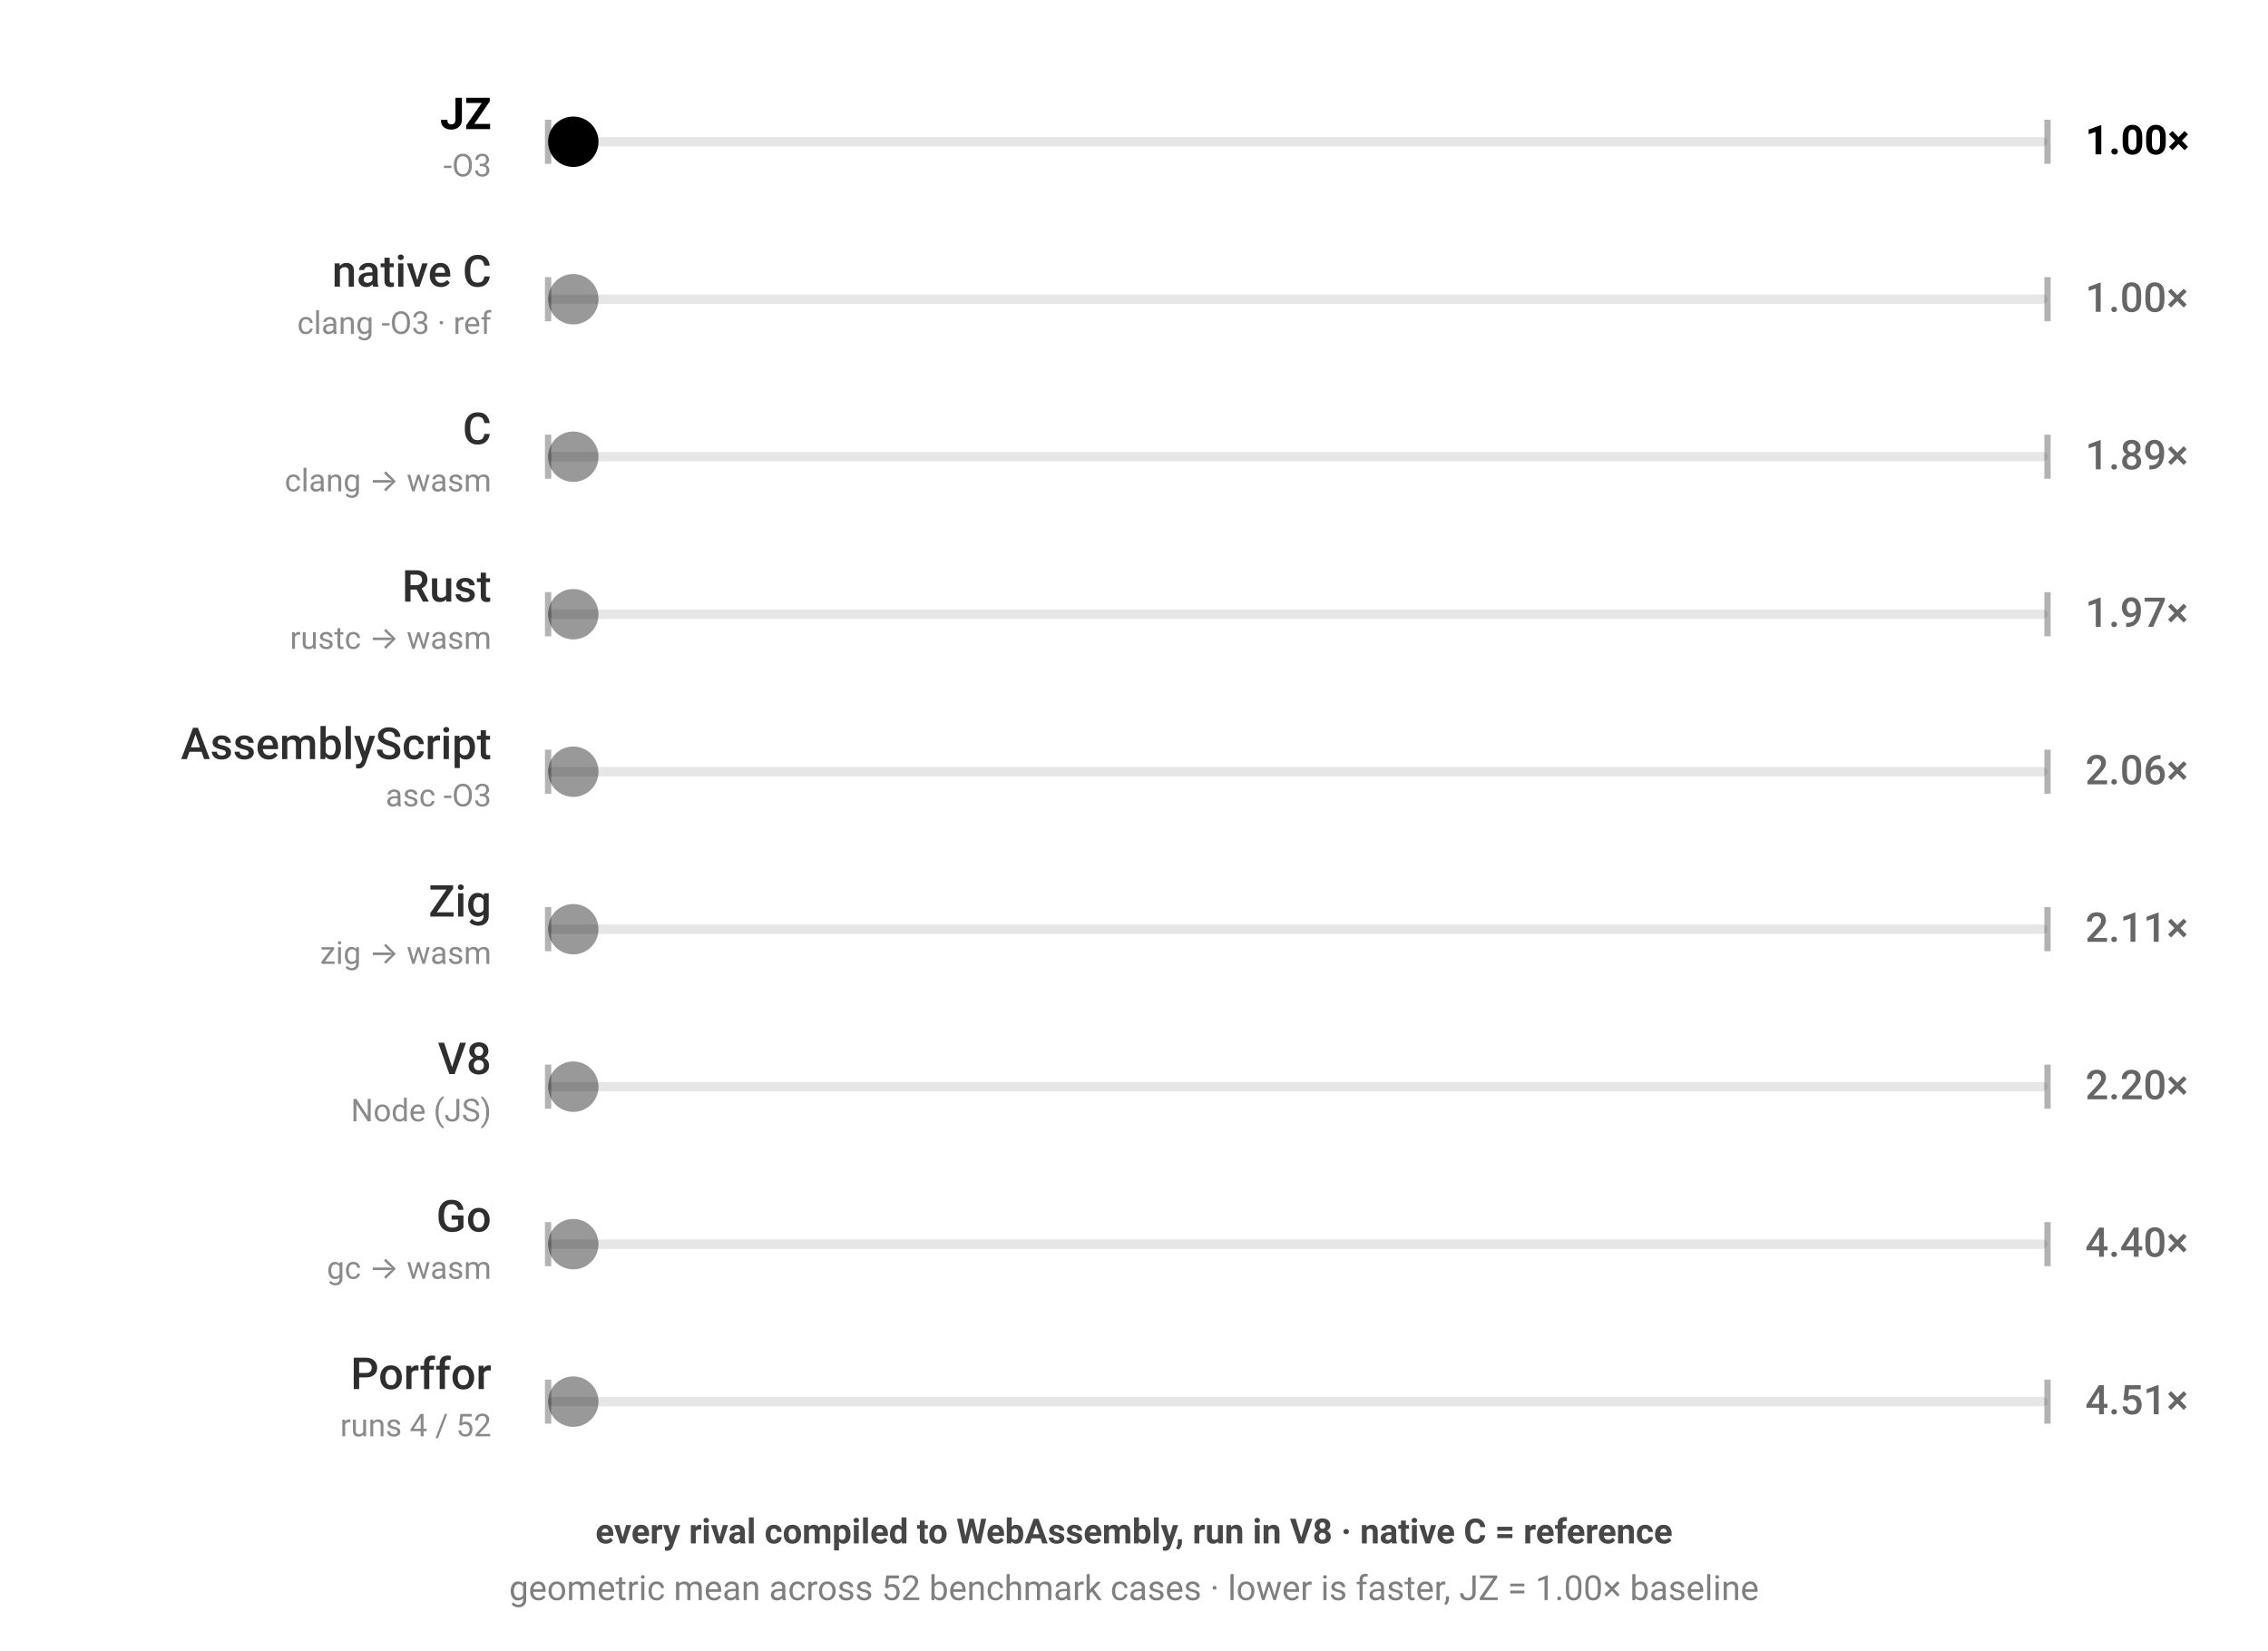
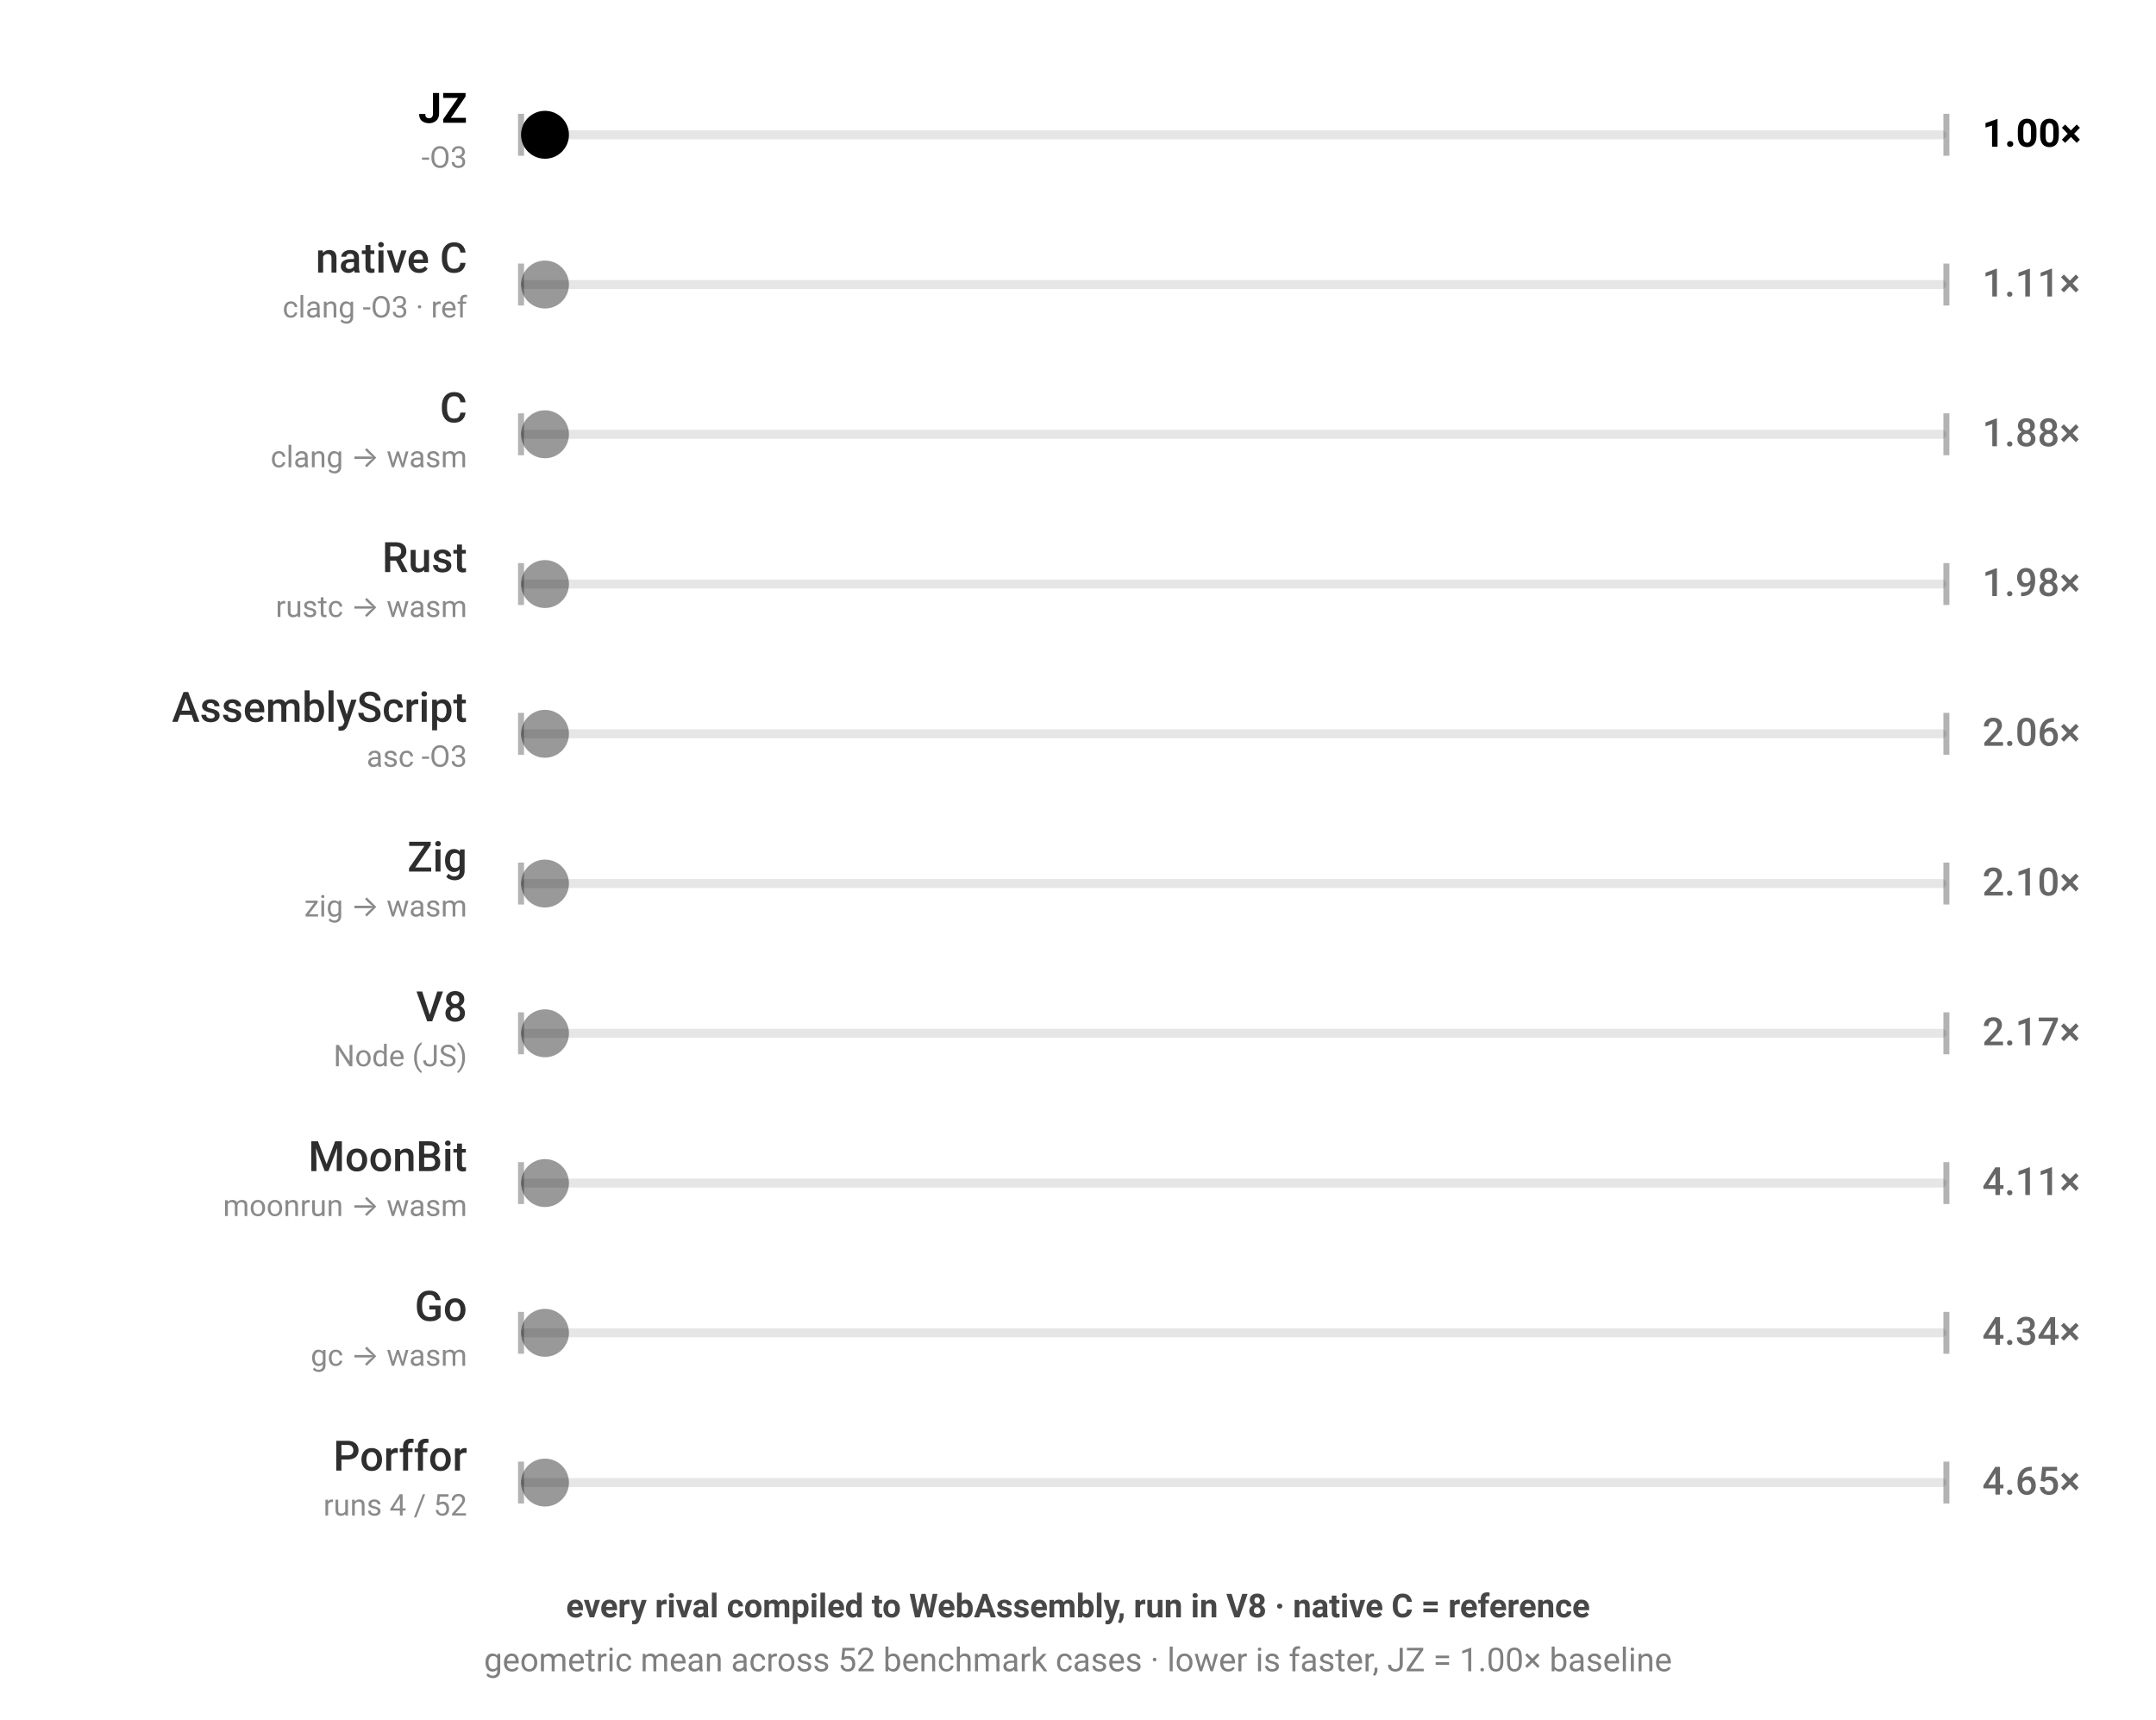
- <svg xmlns="http://www.w3.org/2000/svg" viewBox="0 0 720 524" width="720" height="524" style="color-scheme:light dark" role="img" aria-label="JZ benchmark — every rival compiled to WebAssembly, run in V8 · native C = reference; geometric mean across 52 benchmark cases · lower is faster, JZ = 1.00× baseline; each ball's speed is proportional to that engine's geometric-mean runtime across the corpus">
+ <svg xmlns="http://www.w3.org/2000/svg" viewBox="0 0 720 574" width="720" height="574" style="color-scheme:light dark" role="img" aria-label="JZ benchmark — every rival compiled to WebAssembly, run in V8 · native C = reference; geometric mean across 52 benchmark cases · lower is faster, JZ = 1.00× baseline; each ball's speed is proportional to that engine's geometric-mean runtime across the corpus">
  <g font-family="-apple-system,BlinkMacSystemFont,'Segoe UI',Roboto,sans-serif">
    <rect x="174" y="43.5" width="476" height="3" rx="1.5" fill="currentColor" fill-opacity="0.1" />
    <line x1="174" y1="38" x2="174" y2="52" stroke="currentColor" stroke-opacity="0.3" stroke-width="2" />
    <line x1="650" y1="38" x2="650" y2="52" stroke="currentColor" stroke-opacity="0.3" stroke-width="2" />
    <text x="156" y="41" text-anchor="end" font-size="14" font-weight="700" fill="currentColor" fill-opacity="1">JZ</text>
    <text x="156" y="56" text-anchor="end" font-size="10" fill="currentColor" fill-opacity="0.46">-O3</text>
    <text x="662" y="49" font-size="13" font-weight="700" fill="currentColor" fill-opacity="1">1.00×</text>
    <circle cx="182.0" cy="45" r="8" fill="currentColor" fill-opacity="1">
      <animate attributeName="cx" dur="1.6s" repeatCount="indefinite" calcMode="linear" keyTimes="0;0.5;1" values="182.0;642.0;182.0" begin="-0.00s" />
    </circle>
  </g>
  <g font-family="-apple-system,BlinkMacSystemFont,'Segoe UI',Roboto,sans-serif">
    <rect x="174" y="93.5" width="476" height="3" rx="1.5" fill="currentColor" fill-opacity="0.1" />
    <line x1="174" y1="88" x2="174" y2="102" stroke="currentColor" stroke-opacity="0.3" stroke-width="2" />
    <line x1="650" y1="88" x2="650" y2="102" stroke="currentColor" stroke-opacity="0.3" stroke-width="2" />
    <text x="156" y="91" text-anchor="end" font-size="14" font-weight="500" fill="currentColor" fill-opacity="0.82">native C</text>
    <text x="156" y="106" text-anchor="end" font-size="10" fill="currentColor" fill-opacity="0.46">clang -O3 · ref</text>
-     <text x="662" y="99" font-size="13" font-weight="500" fill="currentColor" fill-opacity="0.6">1.00×</text>
+     <text x="662" y="99" font-size="13" font-weight="500" fill="currentColor" fill-opacity="0.6">1.11×</text>
    <circle cx="182.0" cy="95" r="8" fill="currentColor" fill-opacity="0.4">
-       <animate attributeName="cx" dur="1.603s" repeatCount="indefinite" calcMode="linear" keyTimes="0;0.5;1" values="182.0;642.0;182.0" begin="-0.41s" />
+       <animate attributeName="cx" dur="1.775s" repeatCount="indefinite" calcMode="linear" keyTimes="0;0.5;1" values="182.0;642.0;182.0" begin="-0.41s" />
    </circle>
  </g>
  <g font-family="-apple-system,BlinkMacSystemFont,'Segoe UI',Roboto,sans-serif">
    <rect x="174" y="143.5" width="476" height="3" rx="1.5" fill="currentColor" fill-opacity="0.1" />
    <line x1="174" y1="138" x2="174" y2="152" stroke="currentColor" stroke-opacity="0.3" stroke-width="2" />
    <line x1="650" y1="138" x2="650" y2="152" stroke="currentColor" stroke-opacity="0.3" stroke-width="2" />
    <text x="156" y="141" text-anchor="end" font-size="14" font-weight="500" fill="currentColor" fill-opacity="0.82">C</text>
    <text x="156" y="156" text-anchor="end" font-size="10" fill="currentColor" fill-opacity="0.46">clang → wasm</text>
-     <text x="662" y="149" font-size="13" font-weight="500" fill="currentColor" fill-opacity="0.6">1.89×</text>
+     <text x="662" y="149" font-size="13" font-weight="500" fill="currentColor" fill-opacity="0.6">1.88×</text>
    <circle cx="182.0" cy="145" r="8" fill="currentColor" fill-opacity="0.4">
-       <animate attributeName="cx" dur="3.022s" repeatCount="indefinite" calcMode="linear" keyTimes="0;0.5;1" values="182.0;642.0;182.0" begin="-0.82s" />
+       <animate attributeName="cx" dur="3.015s" repeatCount="indefinite" calcMode="linear" keyTimes="0;0.5;1" values="182.0;642.0;182.0" begin="-0.82s" />
    </circle>
  </g>
  <g font-family="-apple-system,BlinkMacSystemFont,'Segoe UI',Roboto,sans-serif">
    <rect x="174" y="193.5" width="476" height="3" rx="1.5" fill="currentColor" fill-opacity="0.1" />
    <line x1="174" y1="188" x2="174" y2="202" stroke="currentColor" stroke-opacity="0.3" stroke-width="2" />
    <line x1="650" y1="188" x2="650" y2="202" stroke="currentColor" stroke-opacity="0.3" stroke-width="2" />
    <text x="156" y="191" text-anchor="end" font-size="14" font-weight="500" fill="currentColor" fill-opacity="0.82">Rust</text>
    <text x="156" y="206" text-anchor="end" font-size="10" fill="currentColor" fill-opacity="0.46">rustc → wasm</text>
-     <text x="662" y="199" font-size="13" font-weight="500" fill="currentColor" fill-opacity="0.6">1.97×</text>
+     <text x="662" y="199" font-size="13" font-weight="500" fill="currentColor" fill-opacity="0.6">1.98×</text>
    <circle cx="182.0" cy="195" r="8" fill="currentColor" fill-opacity="0.4">
-       <animate attributeName="cx" dur="3.148s" repeatCount="indefinite" calcMode="linear" keyTimes="0;0.5;1" values="182.0;642.0;182.0" begin="-1.23s" />
+       <animate attributeName="cx" dur="3.176s" repeatCount="indefinite" calcMode="linear" keyTimes="0;0.5;1" values="182.0;642.0;182.0" begin="-1.23s" />
    </circle>
  </g>
  <g font-family="-apple-system,BlinkMacSystemFont,'Segoe UI',Roboto,sans-serif">
    <rect x="174" y="243.5" width="476" height="3" rx="1.5" fill="currentColor" fill-opacity="0.1" />
    <line x1="174" y1="238" x2="174" y2="252" stroke="currentColor" stroke-opacity="0.3" stroke-width="2" />
    <line x1="650" y1="238" x2="650" y2="252" stroke="currentColor" stroke-opacity="0.3" stroke-width="2" />
    <text x="156" y="241" text-anchor="end" font-size="14" font-weight="500" fill="currentColor" fill-opacity="0.82">AssemblyScript</text>
    <text x="156" y="256" text-anchor="end" font-size="10" fill="currentColor" fill-opacity="0.46">asc -O3</text>
    <text x="662" y="249" font-size="13" font-weight="500" fill="currentColor" fill-opacity="0.6">2.06×</text>
    <circle cx="182.0" cy="245" r="8" fill="currentColor" fill-opacity="0.4">
-       <animate attributeName="cx" dur="3.3s" repeatCount="indefinite" calcMode="linear" keyTimes="0;0.5;1" values="182.0;642.0;182.0" begin="-1.64s" />
+       <animate attributeName="cx" dur="3.303s" repeatCount="indefinite" calcMode="linear" keyTimes="0;0.5;1" values="182.0;642.0;182.0" begin="-1.64s" />
    </circle>
  </g>
  <g font-family="-apple-system,BlinkMacSystemFont,'Segoe UI',Roboto,sans-serif">
    <rect x="174" y="293.5" width="476" height="3" rx="1.5" fill="currentColor" fill-opacity="0.1" />
    <line x1="174" y1="288" x2="174" y2="302" stroke="currentColor" stroke-opacity="0.3" stroke-width="2" />
    <line x1="650" y1="288" x2="650" y2="302" stroke="currentColor" stroke-opacity="0.3" stroke-width="2" />
    <text x="156" y="291" text-anchor="end" font-size="14" font-weight="500" fill="currentColor" fill-opacity="0.82">Zig</text>
    <text x="156" y="306" text-anchor="end" font-size="10" fill="currentColor" fill-opacity="0.46">zig → wasm</text>
-     <text x="662" y="299" font-size="13" font-weight="500" fill="currentColor" fill-opacity="0.6">2.11×</text>
+     <text x="662" y="299" font-size="13" font-weight="500" fill="currentColor" fill-opacity="0.6">2.10×</text>
    <circle cx="182.0" cy="295" r="8" fill="currentColor" fill-opacity="0.4">
-       <animate attributeName="cx" dur="3.375s" repeatCount="indefinite" calcMode="linear" keyTimes="0;0.5;1" values="182.0;642.0;182.0" begin="-2.05s" />
+       <animate attributeName="cx" dur="3.365s" repeatCount="indefinite" calcMode="linear" keyTimes="0;0.5;1" values="182.0;642.0;182.0" begin="-2.05s" />
    </circle>
  </g>
  <g font-family="-apple-system,BlinkMacSystemFont,'Segoe UI',Roboto,sans-serif">
    <rect x="174" y="343.5" width="476" height="3" rx="1.5" fill="currentColor" fill-opacity="0.1" />
    <line x1="174" y1="338" x2="174" y2="352" stroke="currentColor" stroke-opacity="0.3" stroke-width="2" />
    <line x1="650" y1="338" x2="650" y2="352" stroke="currentColor" stroke-opacity="0.3" stroke-width="2" />
    <text x="156" y="341" text-anchor="end" font-size="14" font-weight="500" fill="currentColor" fill-opacity="0.82">V8</text>
    <text x="156" y="356" text-anchor="end" font-size="10" fill="currentColor" fill-opacity="0.46">Node (JS)</text>
-     <text x="662" y="349" font-size="13" font-weight="500" fill="currentColor" fill-opacity="0.6">2.20×</text>
+     <text x="662" y="349" font-size="13" font-weight="500" fill="currentColor" fill-opacity="0.6">2.17×</text>
    <circle cx="182.0" cy="345" r="8" fill="currentColor" fill-opacity="0.4">
-       <animate attributeName="cx" dur="3.515s" repeatCount="indefinite" calcMode="linear" keyTimes="0;0.5;1" values="182.0;642.0;182.0" begin="-2.46s" />
+       <animate attributeName="cx" dur="3.464s" repeatCount="indefinite" calcMode="linear" keyTimes="0;0.5;1" values="182.0;642.0;182.0" begin="-2.46s" />
    </circle>
  </g>
  <g font-family="-apple-system,BlinkMacSystemFont,'Segoe UI',Roboto,sans-serif">
    <rect x="174" y="393.5" width="476" height="3" rx="1.5" fill="currentColor" fill-opacity="0.1" />
    <line x1="174" y1="388" x2="174" y2="402" stroke="currentColor" stroke-opacity="0.3" stroke-width="2" />
    <line x1="650" y1="388" x2="650" y2="402" stroke="currentColor" stroke-opacity="0.3" stroke-width="2" />
-     <text x="156" y="391" text-anchor="end" font-size="14" font-weight="500" fill="currentColor" fill-opacity="0.82">Go</text>
-     <text x="156" y="406" text-anchor="end" font-size="10" fill="currentColor" fill-opacity="0.46">gc → wasm</text>
-     <text x="662" y="399" font-size="13" font-weight="500" fill="currentColor" fill-opacity="0.6">4.40×</text>
+     <text x="156" y="391" text-anchor="end" font-size="14" font-weight="500" fill="currentColor" fill-opacity="0.82">MoonBit</text>
+     <text x="156" y="406" text-anchor="end" font-size="10" fill="currentColor" fill-opacity="0.46">moonrun → wasm</text>
+     <text x="662" y="399" font-size="13" font-weight="500" fill="currentColor" fill-opacity="0.6">4.11×</text>
    <circle cx="182.0" cy="395" r="8" fill="currentColor" fill-opacity="0.4">
-       <animate attributeName="cx" dur="7.036s" repeatCount="indefinite" calcMode="linear" keyTimes="0;0.5;1" values="182.0;642.0;182.0" begin="-2.87s" />
+       <animate attributeName="cx" dur="6.582s" repeatCount="indefinite" calcMode="linear" keyTimes="0;0.5;1" values="182.0;642.0;182.0" begin="-2.87s" />
    </circle>
  </g>
  <g font-family="-apple-system,BlinkMacSystemFont,'Segoe UI',Roboto,sans-serif">
    <rect x="174" y="443.5" width="476" height="3" rx="1.5" fill="currentColor" fill-opacity="0.1" />
    <line x1="174" y1="438" x2="174" y2="452" stroke="currentColor" stroke-opacity="0.3" stroke-width="2" />
    <line x1="650" y1="438" x2="650" y2="452" stroke="currentColor" stroke-opacity="0.3" stroke-width="2" />
-     <text x="156" y="441" text-anchor="end" font-size="14" font-weight="500" fill="currentColor" fill-opacity="0.82">Porffor</text>
-     <text x="156" y="456" text-anchor="end" font-size="10" fill="currentColor" fill-opacity="0.46">runs 4 / 52</text>
-     <text x="662" y="449" font-size="13" font-weight="500" fill="currentColor" fill-opacity="0.6">4.51×</text>
+     <text x="156" y="441" text-anchor="end" font-size="14" font-weight="500" fill="currentColor" fill-opacity="0.82">Go</text>
+     <text x="156" y="456" text-anchor="end" font-size="10" fill="currentColor" fill-opacity="0.46">gc → wasm</text>
+     <text x="662" y="449" font-size="13" font-weight="500" fill="currentColor" fill-opacity="0.6">4.34×</text>
    <circle cx="182.0" cy="445" r="8" fill="currentColor" fill-opacity="0.4">
-       <animate attributeName="cx" dur="7.216s" repeatCount="indefinite" calcMode="linear" keyTimes="0;0.5;1" values="182.0;642.0;182.0" begin="-3.28s" />
+       <animate attributeName="cx" dur="6.938s" repeatCount="indefinite" calcMode="linear" keyTimes="0;0.5;1" values="182.0;642.0;182.0" begin="-3.28s" />
    </circle>
  </g>
-   <text x="360" y="490" text-anchor="middle" font-family="-apple-system,BlinkMacSystemFont,'Segoe UI',Roboto,sans-serif" font-size="11" font-weight="600" fill="currentColor" fill-opacity="0.72">every rival compiled to WebAssembly, run in V8 · native C = reference</text>
-   <text x="360" y="508" text-anchor="middle" font-family="-apple-system,BlinkMacSystemFont,'Segoe UI',Roboto,sans-serif" font-size="11" fill="currentColor" fill-opacity="0.5">geometric mean across 52 benchmark cases · lower is faster, JZ = 1.00× baseline</text>
+   <g font-family="-apple-system,BlinkMacSystemFont,'Segoe UI',Roboto,sans-serif">
+     <rect x="174" y="493.5" width="476" height="3" rx="1.5" fill="currentColor" fill-opacity="0.1" />
+     <line x1="174" y1="488" x2="174" y2="502" stroke="currentColor" stroke-opacity="0.3" stroke-width="2" />
+     <line x1="650" y1="488" x2="650" y2="502" stroke="currentColor" stroke-opacity="0.3" stroke-width="2" />
+     <text x="156" y="491" text-anchor="end" font-size="14" font-weight="500" fill="currentColor" fill-opacity="0.82">Porffor</text>
+     <text x="156" y="506" text-anchor="end" font-size="10" fill="currentColor" fill-opacity="0.46">runs 4 / 52</text>
+     <text x="662" y="499" font-size="13" font-weight="500" fill="currentColor" fill-opacity="0.6">4.65×</text>
+     <circle cx="182.0" cy="495" r="8" fill="currentColor" fill-opacity="0.4">
+       <animate attributeName="cx" dur="7.448s" repeatCount="indefinite" calcMode="linear" keyTimes="0;0.5;1" values="182.0;642.0;182.0" begin="-3.69s" />
+     </circle>
+   </g>
+   <text x="360" y="540" text-anchor="middle" font-family="-apple-system,BlinkMacSystemFont,'Segoe UI',Roboto,sans-serif" font-size="11" font-weight="600" fill="currentColor" fill-opacity="0.72">every rival compiled to WebAssembly, run in V8 · native C = reference</text>
+   <text x="360" y="558" text-anchor="middle" font-family="-apple-system,BlinkMacSystemFont,'Segoe UI',Roboto,sans-serif" font-size="11" fill="currentColor" fill-opacity="0.5">geometric mean across 52 benchmark cases · lower is faster, JZ = 1.00× baseline</text>
</svg>
